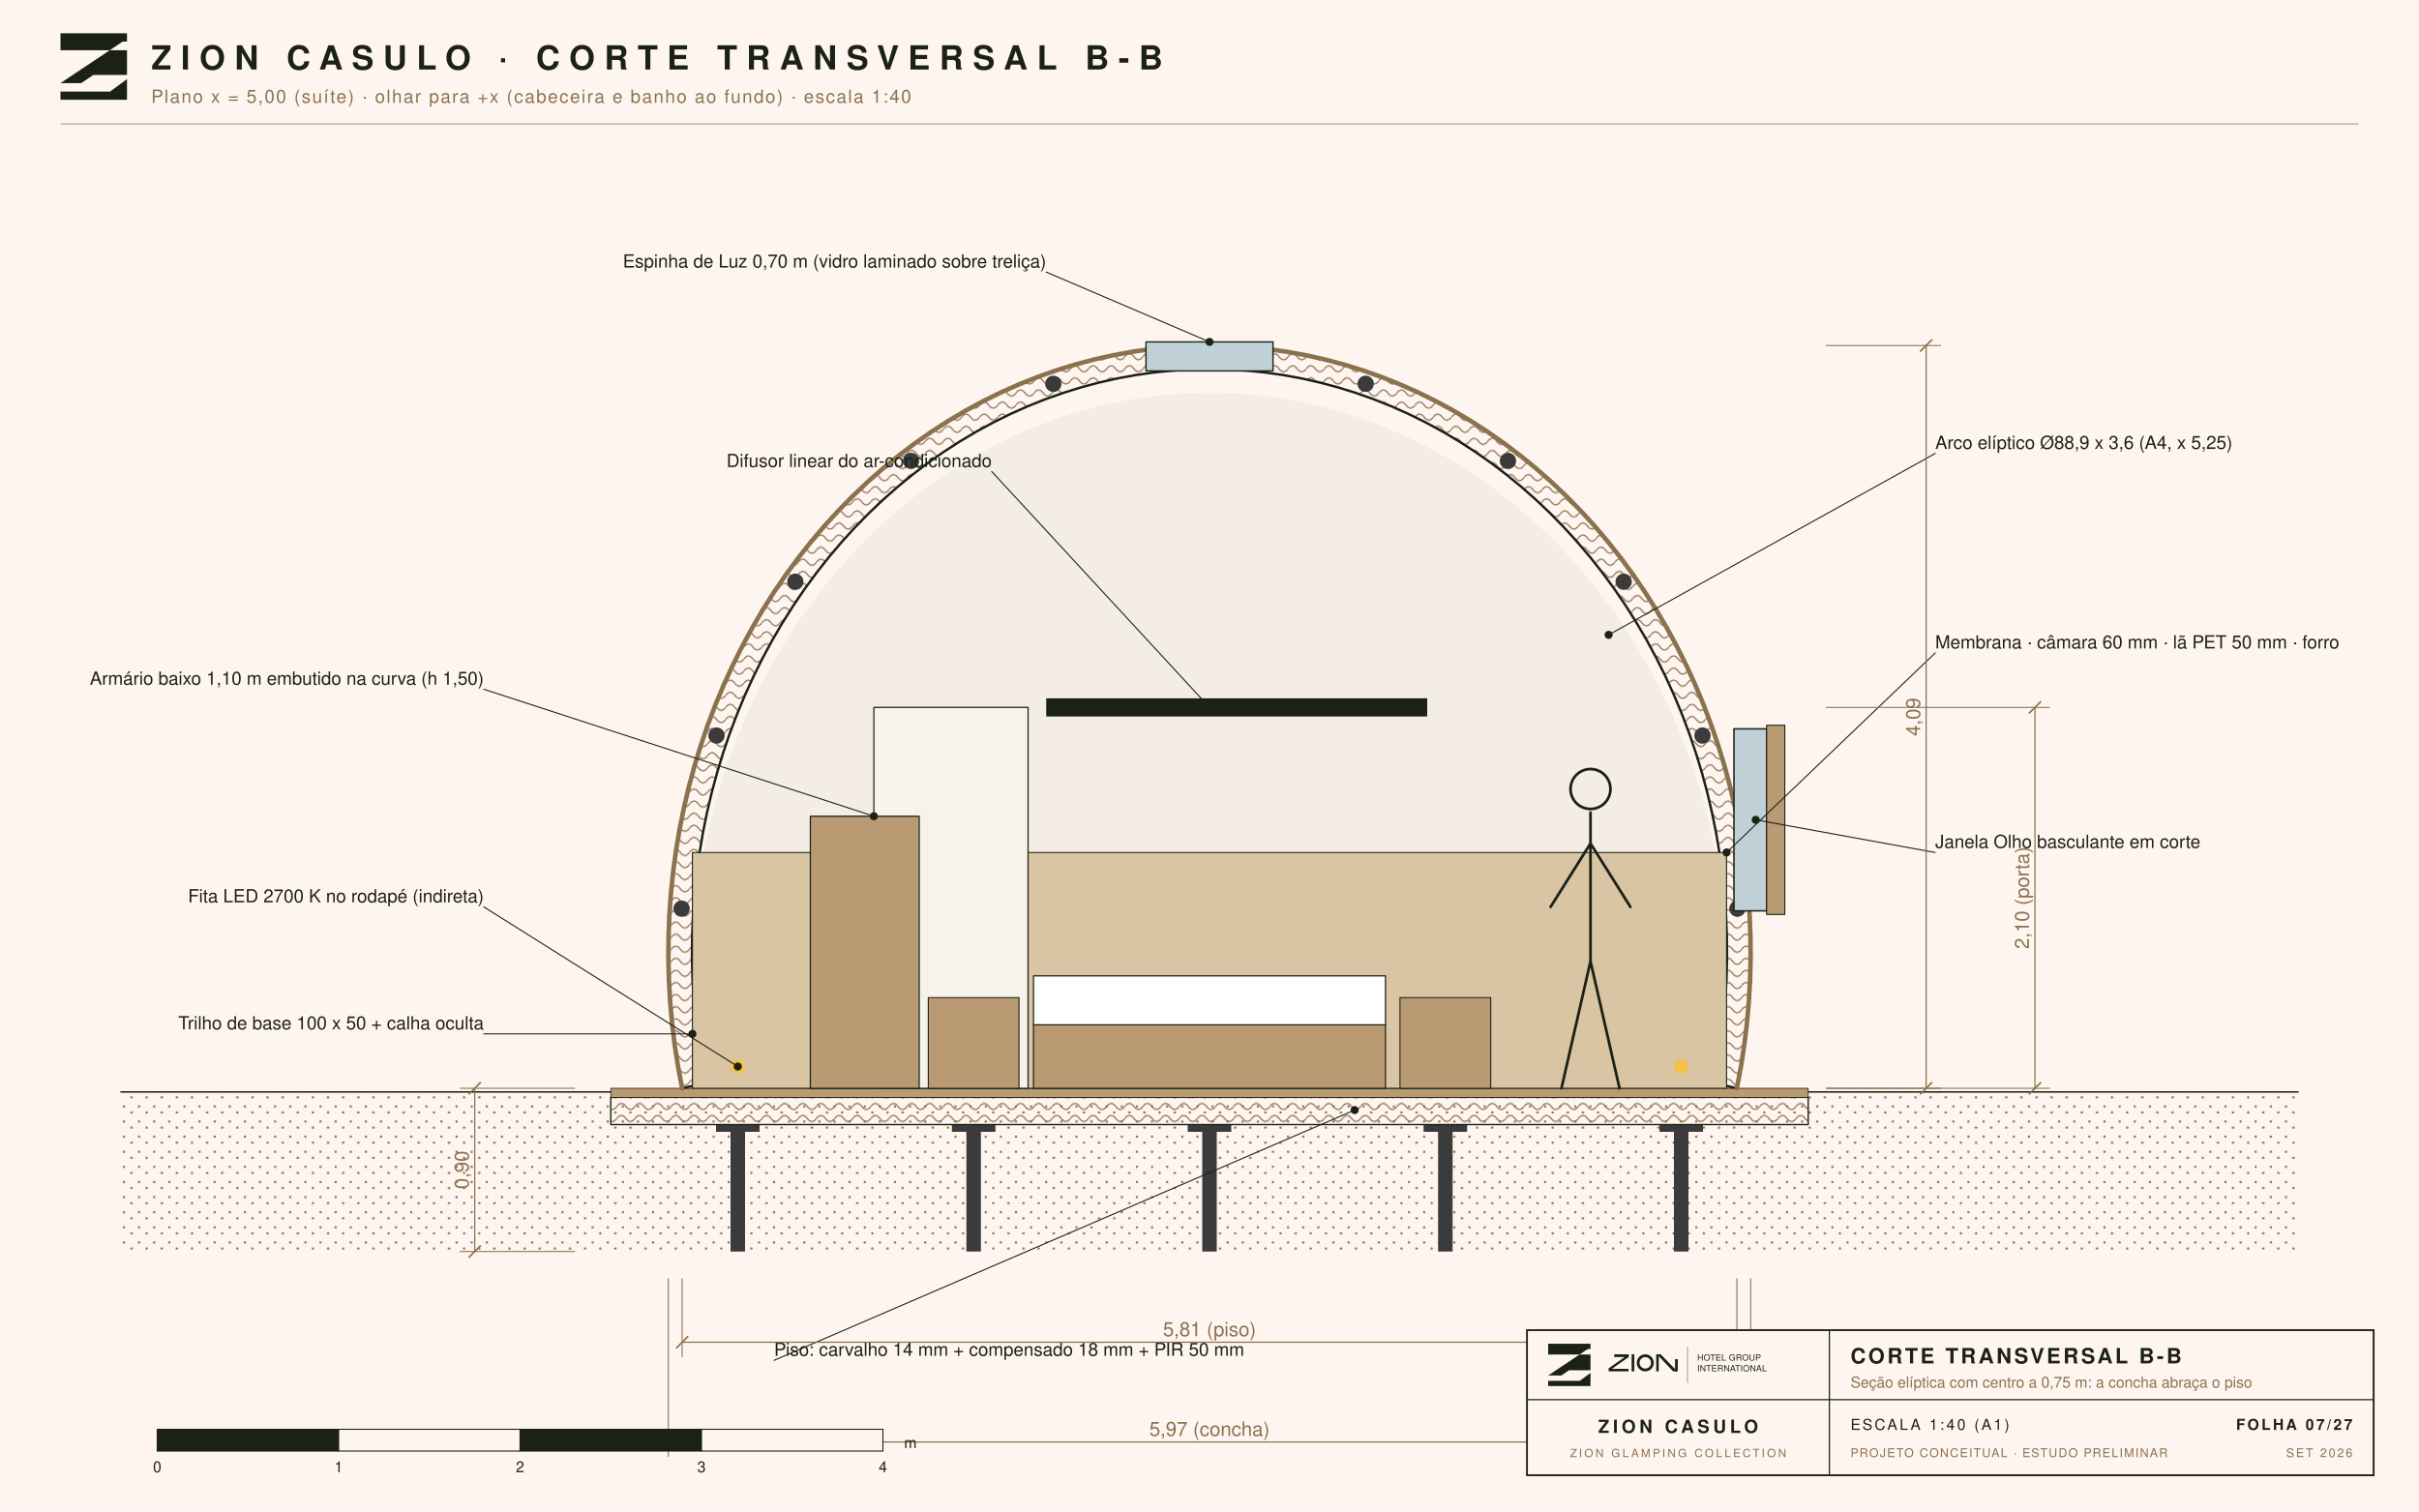
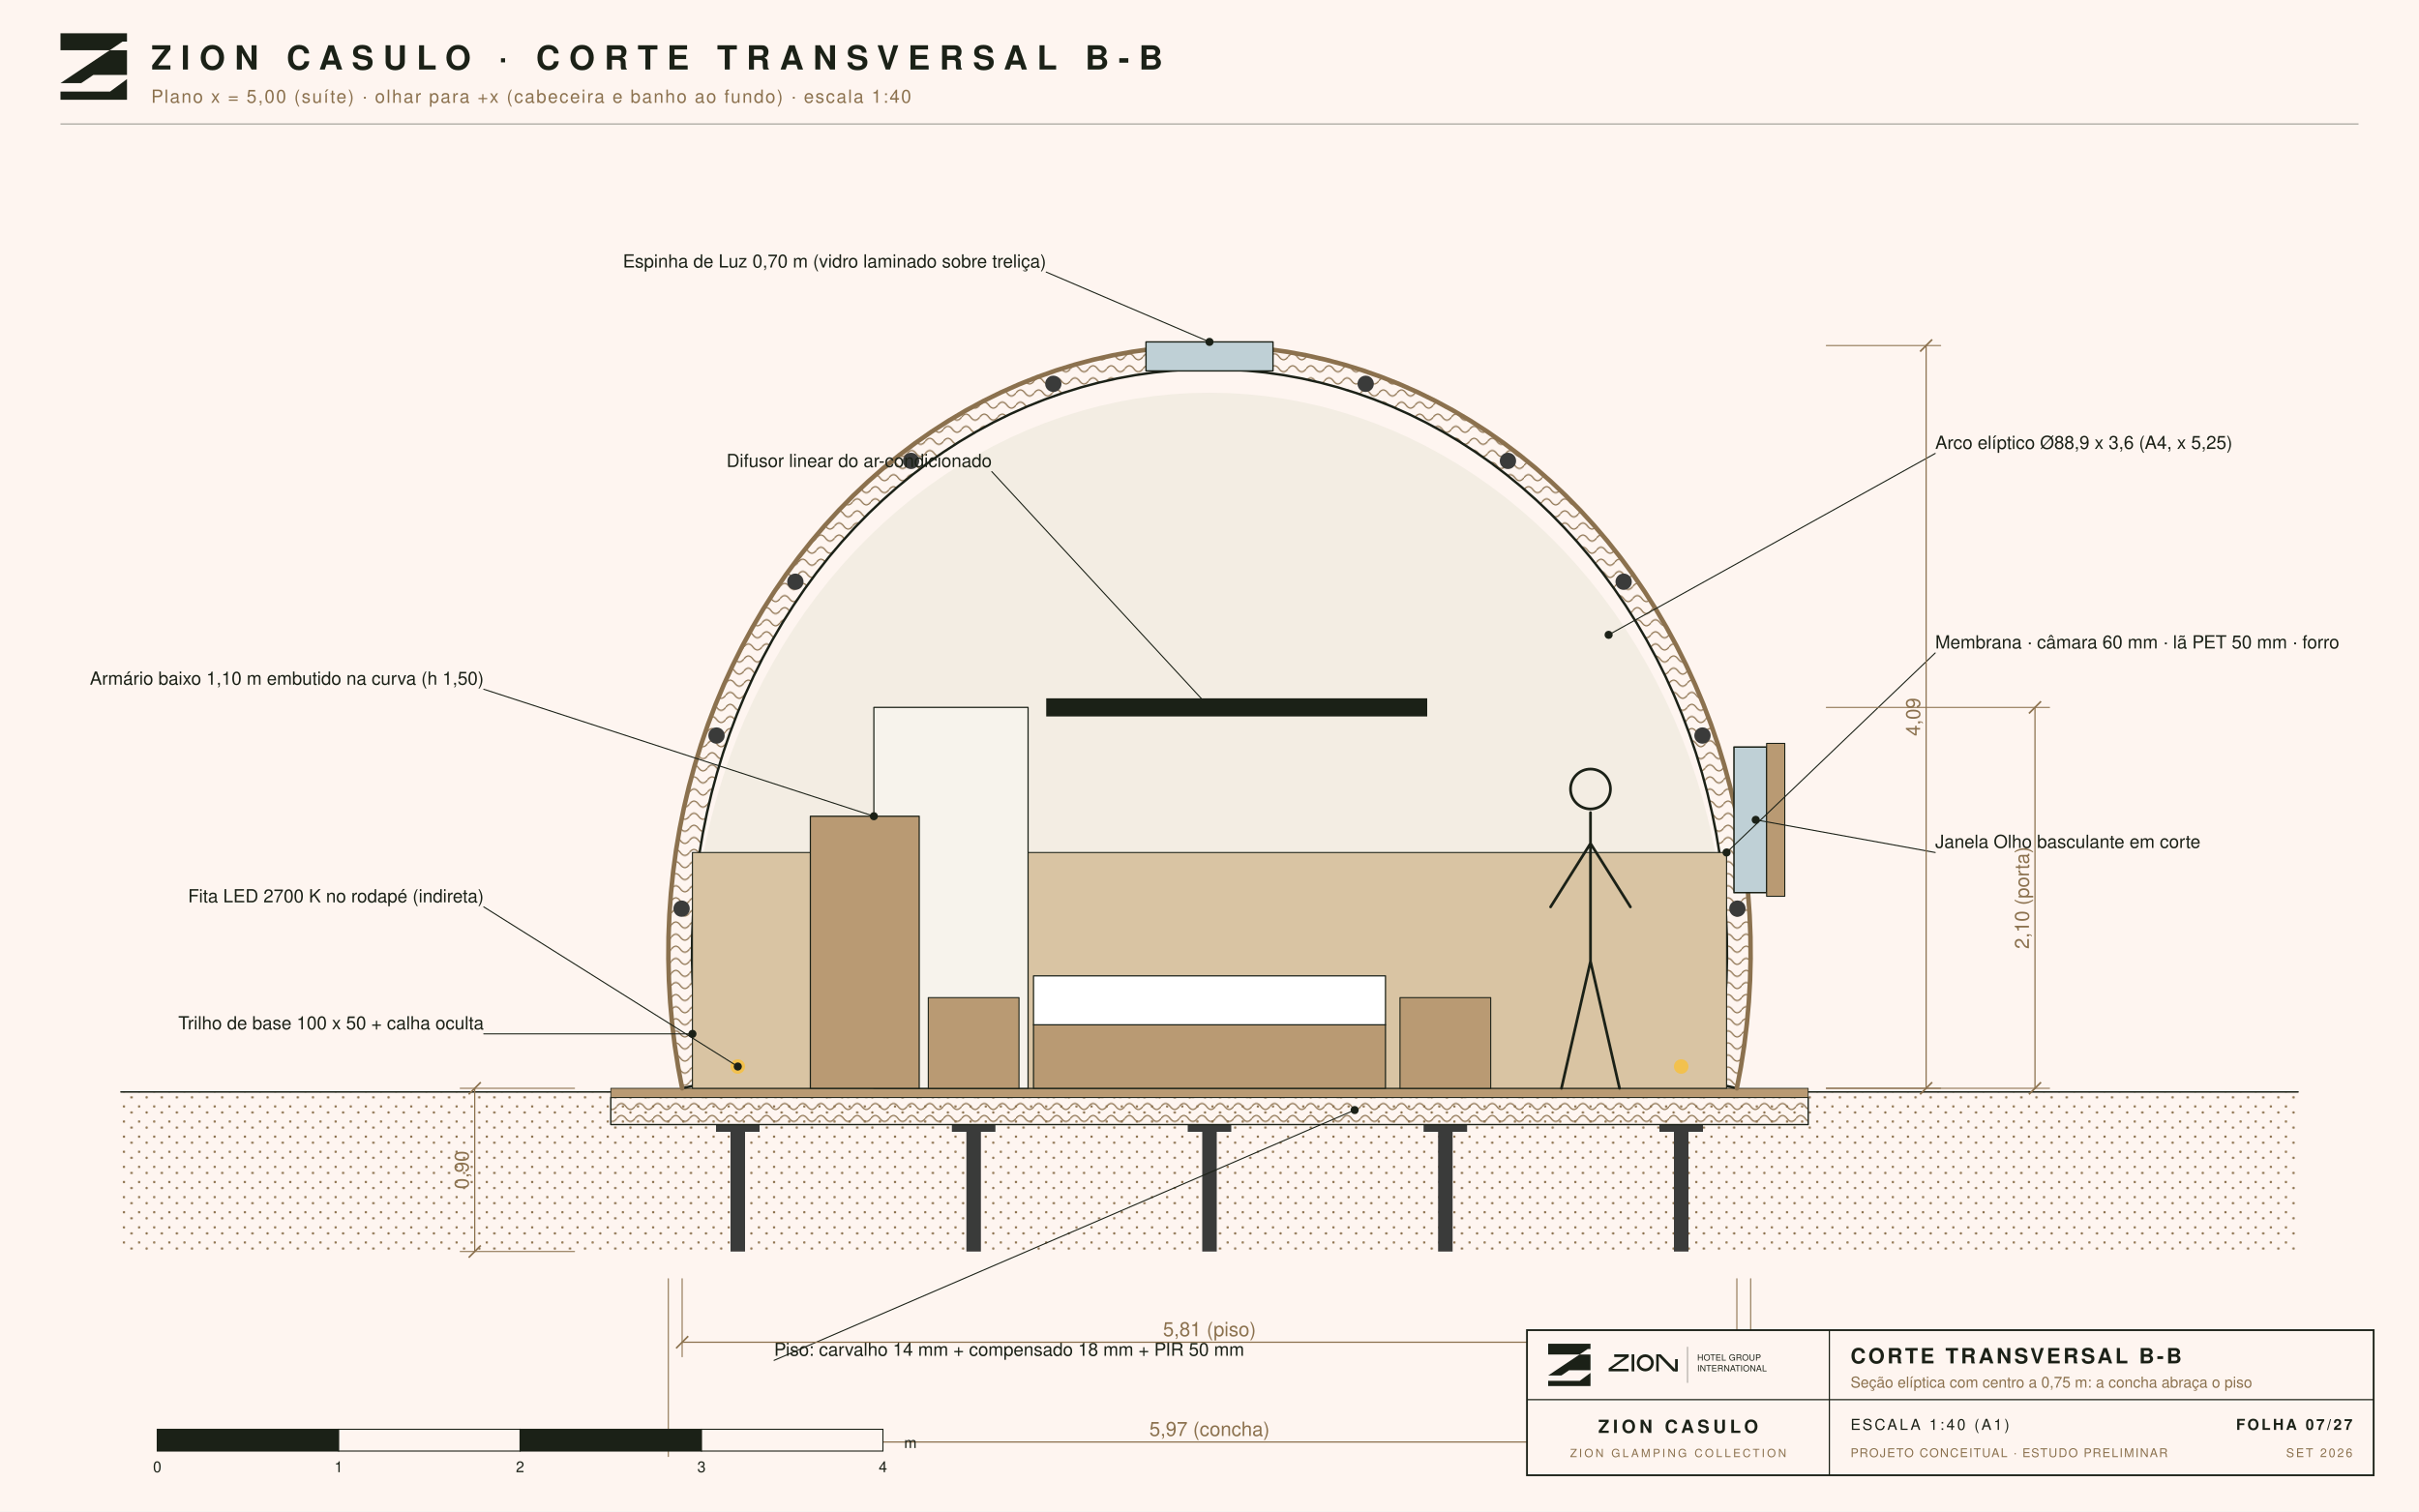
<svg xmlns="http://www.w3.org/2000/svg" viewBox="0 0 1600 1000" width="1600" height="1000" font-family="'DM Sans','Aventa',Helvetica,Arial,sans-serif">
  <defs>
    <pattern id="soil" width="10" height="10" patternUnits="userSpaceOnUse">
      <circle cx="2" cy="2" r="0.8" fill="#8B714E" />
      <circle cx="7" cy="6" r="0.8" fill="#8B714E" />
    </pattern>
    <pattern id="insul" width="12" height="8" patternUnits="userSpaceOnUse">
      <path d="M0 4 Q3 0 6 4 T12 4" fill="none" stroke="#8B714E" stroke-width="0.8" />
    </pattern>
  </defs>
  <rect width="1600" height="1000" fill="#FEF5F0" />
  <g transform="translate(40.00,22.00) scale(0.44)">
    <polygon points="0,0 100,0 100,12.5 93.4,12.5 74.1,25.5 0,25.5" fill="#1B2117" />
    <polygon points="74.1,25.5 100,25.5 100,62.7 49.4,62.7 31.2,75 0,75" fill="#1B2117" />
    <polygon points="0,87.7 74.5,87.7 100,68.9 100,100 0,100" fill="#1B2117" />
  </g>
  <text x="100.00" y="46.00" fill="#1B2117" text-anchor="start" style="font-family:'DM Sans','Aventa',Helvetica,Arial,sans-serif;font-size:22px;font-weight:700;letter-spacing:0.28em;">ZION CASULO · CORTE TRANSVERSAL B-B</text>
  <text x="100.00" y="68.00" fill="#8B714E" text-anchor="start" style="font-family:'DM Sans','Aventa',Helvetica,Arial,sans-serif;font-size:12px;font-weight:400;letter-spacing:0.08em;">Plano x = 5,00 (suíte) · olhar para +x (cabeceira e banho ao fundo) · escala 1:40</text>
  <line x1="40" y1="82" x2="1560" y2="82" stroke="#1B2117" stroke-width="0.6" opacity="0.5" />
  <polygon points="1520.00,828.00 80.00,828.00 80.00,722.40 1520.00,722.40" fill="url(#soil)" stroke="none" stroke-width="1.0" opacity="1.0" stroke-linejoin="round" stroke-linecap="round" />
  <line x1="1520.00" y1="722.40" x2="80.00" y2="722.40" stroke="#1B2117" stroke-width="1.0" opacity="1.0" stroke-linecap="round" />
  <polygon points="1116.80,828.00 1107.20,828.00 1107.20,746.40 1116.80,746.40" fill="#3A3B3A" stroke="none" stroke-width="1.0" opacity="1.0" stroke-linejoin="round" stroke-linecap="round" />
  <polygon points="1126.40,748.80 1097.60,748.80 1097.60,744.00 1126.40,744.00" fill="#3A3B3A" stroke="none" stroke-width="1.0" opacity="1.0" stroke-linejoin="round" stroke-linecap="round" />
  <polygon points="960.80,828.00 951.20,828.00 951.20,746.40 960.80,746.40" fill="#3A3B3A" stroke="none" stroke-width="1.0" opacity="1.0" stroke-linejoin="round" stroke-linecap="round" />
  <polygon points="970.40,748.80 941.60,748.80 941.60,744.00 970.40,744.00" fill="#3A3B3A" stroke="none" stroke-width="1.0" opacity="1.0" stroke-linejoin="round" stroke-linecap="round" />
  <polygon points="804.80,828.00 795.20,828.00 795.20,746.40 804.80,746.40" fill="#3A3B3A" stroke="none" stroke-width="1.0" opacity="1.0" stroke-linejoin="round" stroke-linecap="round" />
  <polygon points="814.40,748.80 785.60,748.80 785.60,744.00 814.40,744.00" fill="#3A3B3A" stroke="none" stroke-width="1.0" opacity="1.0" stroke-linejoin="round" stroke-linecap="round" />
  <polygon points="648.80,828.00 639.20,828.00 639.20,746.40 648.80,746.40" fill="#3A3B3A" stroke="none" stroke-width="1.0" opacity="1.0" stroke-linejoin="round" stroke-linecap="round" />
  <polygon points="658.40,748.80 629.60,748.80 629.60,744.00 658.40,744.00" fill="#3A3B3A" stroke="none" stroke-width="1.0" opacity="1.0" stroke-linejoin="round" stroke-linecap="round" />
  <polygon points="492.80,828.00 483.20,828.00 483.20,746.40 492.80,746.40" fill="#3A3B3A" stroke="none" stroke-width="1.0" opacity="1.0" stroke-linejoin="round" stroke-linecap="round" />
  <polygon points="502.40,748.80 473.60,748.80 473.60,744.00 502.40,744.00" fill="#3A3B3A" stroke="none" stroke-width="1.0" opacity="1.0" stroke-linejoin="round" stroke-linecap="round" />
  <polygon points="1196.00,744.00 404.00,744.00 404.00,726.00 1196.00,726.00" fill="url(#insul)" stroke="#1B2117" stroke-width="0.9" opacity="1.0" stroke-linejoin="round" stroke-linecap="round" />
  <polygon points="1196.00,726.00 404.00,726.00 404.00,720.00 1196.00,720.00" fill="#B99A73" stroke="#1B2117" stroke-width="0.5" opacity="1.0" stroke-linejoin="round" stroke-linecap="round" />
  <polygon points="451.19,720.00 448.53,705.89 446.32,691.67 444.58,677.38 443.29,663.03 442.46,648.64 442.09,634.22 442.19,619.79 442.75,605.38 443.77,591.00 445.25,576.67 447.18,562.41 449.58,548.24 452.42,534.17 455.72,520.23 459.46,506.43 463.64,492.78 468.25,479.32 473.29,466.05 478.76,452.99 484.64,440.16 490.92,427.57 497.61,415.25 504.68,403.20 512.14,391.45 519.97,380.00 528.16,368.88 536.70,358.10 545.58,347.66 554.79,337.59 564.32,327.90 574.15,318.60 584.27,309.70 594.68,301.21 605.34,293.15 616.26,285.53 627.42,278.35 638.79,271.62 650.38,265.35 662.16,259.56 674.12,254.24 686.24,249.42 698.50,245.08 710.90,241.24 723.42,237.90 736.03,235.06 748.72,232.74 761.48,230.93 774.30,229.64 787.14,228.86 800.00,228.60 812.86,228.86 825.70,229.64 838.52,230.93 851.28,232.74 863.97,235.06 876.58,237.90 889.10,241.24 901.50,245.08 913.76,249.42 925.88,254.24 937.84,259.56 949.62,265.35 961.21,271.62 972.58,278.35 983.74,285.53 994.66,293.15 1005.32,301.21 1015.73,309.70 1025.85,318.60 1035.68,327.90 1045.21,337.59 1054.42,347.66 1063.30,358.10 1071.84,368.88 1080.03,380.00 1087.86,391.45 1095.32,403.20 1102.39,415.25 1109.08,427.57 1115.36,440.16 1121.24,452.99 1126.71,466.05 1131.75,479.32 1136.36,492.78 1140.54,506.43 1144.28,520.23 1147.58,534.17 1150.42,548.24 1152.82,562.41 1154.75,576.67 1156.23,591.00 1157.25,605.38 1157.81,619.79 1157.91,634.22 1157.54,648.64 1156.71,663.03 1155.42,677.38 1153.68,691.67 1151.47,705.89 1148.81,720.00 1133.61,716.50 1136.15,702.94 1138.26,689.28 1139.93,675.54 1141.16,661.75 1141.96,647.91 1142.31,634.05 1142.21,620.19 1141.68,606.34 1140.71,592.52 1139.29,578.74 1137.44,565.04 1135.15,551.42 1132.43,537.90 1129.28,524.49 1125.70,511.23 1121.70,498.12 1117.29,485.17 1112.47,472.42 1107.24,459.87 1101.62,447.54 1095.61,435.44 1089.21,423.60 1082.45,412.02 1075.31,400.72 1067.83,389.72 1059.99,379.03 1051.82,368.66 1043.33,358.64 1034.52,348.96 1025.41,339.64 1016.01,330.70 1006.32,322.15 996.38,313.99 986.17,306.24 975.73,298.91 965.06,292.01 954.18,285.55 943.10,279.53 931.83,273.96 920.40,268.85 908.80,264.21 897.07,260.04 885.21,256.34 873.25,253.14 861.18,250.41 849.04,248.18 836.84,246.44 824.58,245.20 812.30,244.45 800.00,244.20 787.70,244.45 775.42,245.20 763.16,246.44 750.96,248.18 738.82,250.41 726.75,253.14 714.79,256.34 702.93,260.04 691.20,264.21 679.60,268.85 668.17,273.96 656.90,279.53 645.82,285.55 634.94,292.01 624.27,298.91 613.83,306.24 603.62,313.99 593.68,322.15 583.99,330.70 574.59,339.64 565.48,348.96 556.67,358.64 548.18,368.66 540.01,379.03 532.17,389.72 524.69,400.72 517.55,412.02 510.79,423.60 504.39,435.44 498.38,447.54 492.76,459.87 487.53,472.42 482.71,485.17 478.30,498.12 474.30,511.23 470.72,524.49 467.57,537.90 464.85,551.42 462.56,565.04 460.71,578.74 459.29,592.52 458.32,606.34 457.79,620.19 457.69,634.05 458.04,647.91 458.84,661.75 460.07,675.54 461.74,689.28 463.85,702.94 466.39,716.50" fill="url(#insul)" stroke="#1B2117" stroke-width="1.6" opacity="1.0" stroke-linejoin="round" stroke-linecap="round" />
  <polyline points="451.19,720.00 448.53,705.89 446.32,691.67 444.58,677.38 443.29,663.03 442.46,648.64 442.09,634.22 442.19,619.79 442.75,605.38 443.77,591.00 445.25,576.67 447.18,562.41 449.58,548.24 452.42,534.17 455.72,520.23 459.46,506.43 463.64,492.78 468.25,479.32 473.29,466.05 478.76,452.99 484.64,440.16 490.92,427.57 497.61,415.25 504.68,403.20 512.14,391.45 519.97,380.00 528.16,368.88 536.70,358.10 545.58,347.66 554.79,337.59 564.32,327.90 574.15,318.60 584.27,309.70 594.68,301.21 605.34,293.15 616.26,285.53 627.42,278.35 638.79,271.62 650.38,265.35 662.16,259.56 674.12,254.24 686.24,249.42 698.50,245.08 710.90,241.24 723.42,237.90 736.03,235.06 748.72,232.74 761.48,230.93 774.30,229.64 787.14,228.86 800.00,228.60 812.86,228.86 825.70,229.64 838.52,230.93 851.28,232.74 863.97,235.06 876.58,237.90 889.10,241.24 901.50,245.08 913.76,249.42 925.88,254.24 937.84,259.56 949.62,265.35 961.21,271.62 972.58,278.35 983.74,285.53 994.66,293.15 1005.32,301.21 1015.73,309.70 1025.85,318.60 1035.68,327.90 1045.21,337.59 1054.42,347.66 1063.30,358.10 1071.84,368.88 1080.03,380.00 1087.86,391.45 1095.32,403.20 1102.39,415.25 1109.08,427.57 1115.36,440.16 1121.24,452.99 1126.71,466.05 1131.75,479.32 1136.36,492.78 1140.54,506.43 1144.28,520.23 1147.58,534.17 1150.42,548.24 1152.82,562.41 1154.75,576.67 1156.23,591.00 1157.25,605.38 1157.81,619.79 1157.91,634.22 1157.54,648.64 1156.71,663.03 1155.42,677.38 1153.68,691.67 1151.47,705.89 1148.81,720.00" fill="none" stroke="#8B714E" stroke-width="3" opacity="1.0" stroke-linejoin="round" stroke-linecap="round" />
  <circle cx="450.82" cy="601.15" r="5.40" fill="#3A3B3A" stroke="none" stroke-width="1.0" opacity="1.0" />
  <circle cx="473.93" cy="486.63" r="5.40" fill="#3A3B3A" stroke="none" stroke-width="1.0" opacity="1.0" />
  <circle cx="526.07" cy="384.86" r="5.40" fill="#3A3B3A" stroke="none" stroke-width="1.0" opacity="1.0" />
  <circle cx="602.60" cy="304.92" r="5.40" fill="#3A3B3A" stroke="none" stroke-width="1.0" opacity="1.0" />
  <circle cx="696.70" cy="253.92" r="5.40" fill="#3A3B3A" stroke="none" stroke-width="1.0" opacity="1.0" />
  <circle cx="800.00" cy="236.40" r="5.40" fill="#3A3B3A" stroke="none" stroke-width="1.0" opacity="1.0" />
  <circle cx="903.30" cy="253.92" r="5.40" fill="#3A3B3A" stroke="none" stroke-width="1.0" opacity="1.0" />
  <circle cx="997.40" cy="304.92" r="5.40" fill="#3A3B3A" stroke="none" stroke-width="1.0" opacity="1.0" />
  <circle cx="1073.93" cy="384.86" r="5.40" fill="#3A3B3A" stroke="none" stroke-width="1.0" opacity="1.0" />
  <circle cx="1126.07" cy="486.63" r="5.40" fill="#3A3B3A" stroke="none" stroke-width="1.0" opacity="1.0" />
  <circle cx="1149.18" cy="601.15" r="5.40" fill="#3A3B3A" stroke="none" stroke-width="1.0" opacity="1.0" />
  <polygon points="842.00,245.40 758.00,245.40 758.00,226.20 842.00,226.20" fill="#BFD0D6" stroke="#1B2117" stroke-width="0.9" opacity="1.0" stroke-linejoin="round" stroke-linecap="round" />
  <polygon points="466.39,720.00 463.85,718.54 461.74,704.88 460.07,691.14 458.84,677.35 458.04,663.51 457.69,649.65 457.79,635.79 458.32,621.94 459.29,608.12 460.71,594.34 462.56,580.64 464.85,567.02 467.57,553.50 470.72,540.09 474.30,526.83 478.30,513.72 482.71,500.77 487.53,488.02 492.76,475.47 498.38,463.14 504.39,451.04 510.79,439.20 517.55,427.62 524.69,416.32 532.17,405.32 540.01,394.63 548.18,384.26 556.67,374.24 565.48,364.56 574.59,355.24 583.99,346.30 593.68,337.75 603.62,329.59 613.83,321.84 624.27,314.51 634.94,307.61 645.82,301.15 656.90,295.13 668.17,289.56 679.60,284.45 691.20,279.81 702.93,275.64 714.79,271.94 726.75,268.74 738.82,266.01 750.96,263.78 763.16,262.04 775.42,260.80 787.70,260.05 800.00,259.80 812.30,260.05 824.58,260.80 836.84,262.04 849.04,263.78 861.18,266.01 873.25,268.74 885.21,271.94 897.07,275.64 908.80,279.81 920.40,284.45 931.83,289.56 943.10,295.13 954.18,301.15 965.06,307.61 975.73,314.51 986.17,321.84 996.38,329.59 1006.32,337.75 1016.01,346.30 1025.41,355.24 1034.52,364.56 1043.33,374.24 1051.82,384.26 1059.99,394.63 1067.83,405.32 1075.31,416.32 1082.45,427.62 1089.21,439.20 1095.61,451.04 1101.62,463.14 1107.24,475.47 1112.47,488.02 1117.29,500.77 1121.70,513.72 1125.70,526.83 1129.28,540.09 1132.43,553.50 1135.15,567.02 1137.44,580.64 1139.29,594.34 1140.71,608.12 1141.68,621.94 1142.21,635.79 1142.31,649.65 1141.96,663.51 1141.16,677.35 1139.93,691.14 1138.26,704.88 1136.15,718.54 1133.61,720.00" fill="#F3EDE3" stroke="none" stroke-width="1.0" opacity="1.0" stroke-linejoin="round" stroke-linecap="round" />
  <polygon points="1142.00,720.00 458.00,720.00 458.00,564.00 1142.00,564.00" fill="#D9C4A3" stroke="#1B2117" stroke-width="0.7" opacity="1.0" stroke-linejoin="round" stroke-linecap="round" />
  <polygon points="680.00,720.00 578.00,720.00 578.00,468.00 680.00,468.00" fill="#F7F3EC" stroke="#1B2117" stroke-width="0.8" opacity="1.0" stroke-linejoin="round" stroke-linecap="round" />
  <polygon points="944.00,474.00 692.00,474.00 692.00,462.00 944.00,462.00" fill="#1B2117" stroke="none" stroke-width="1.0" opacity="1.0" stroke-linejoin="round" stroke-linecap="round" />
  <polygon points="916.40,720.00 683.60,720.00 683.60,678.00 916.40,678.00" fill="#B99A73" stroke="#1B2117" stroke-width="0.8" opacity="1.0" stroke-linejoin="round" stroke-linecap="round" />
  <polygon points="916.40,678.00 683.60,678.00 683.60,645.60 916.40,645.60" fill="#FFFFFF" stroke="#1B2117" stroke-width="0.8" opacity="1.0" stroke-linejoin="round" stroke-linecap="round" />
  <polygon points="986.00,720.00 926.00,720.00 926.00,660.00 986.00,660.00" fill="#B99A73" stroke="#1B2117" stroke-width="0.7" opacity="1.0" stroke-linejoin="round" stroke-linecap="round" />
  <polygon points="674.00,720.00 614.00,720.00 614.00,660.00 674.00,660.00" fill="#B99A73" stroke="#1B2117" stroke-width="0.7" opacity="1.0" stroke-linejoin="round" stroke-linecap="round" />
  <polygon points="608.00,720.00 536.00,720.00 536.00,540.00 608.00,540.00" fill="#B99A73" stroke="#1B2117" stroke-width="0.8" opacity="1.0" stroke-linejoin="round" stroke-linecap="round" />
-   <polygon points="1168.50,602.61 1146.90,602.61 1146.90,482.19 1168.50,482.19" fill="#BFD0D6" stroke="#1B2117" stroke-width="1.0" opacity="1.0" stroke-linejoin="round" stroke-linecap="round" />
-   <polygon points="1180.50,605.01 1168.50,605.01 1168.50,479.79 1180.50,479.79" fill="#B99A73" stroke="#1B2117" stroke-width="0.7" opacity="1.0" stroke-linejoin="round" stroke-linecap="round" />
+   <polygon points="1168.50,590.57 1146.90,590.57 1146.90,494.23 1168.50,494.23" fill="#BFD0D6" stroke="#1B2117" stroke-width="1.0" opacity="1.0" stroke-linejoin="round" stroke-linecap="round" />
+   <polygon points="1180.50,592.97 1168.50,592.97 1168.50,491.83 1180.50,491.83" fill="#B99A73" stroke="#1B2117" stroke-width="0.7" opacity="1.0" stroke-linejoin="round" stroke-linecap="round" />
  <circle cx="1112.00" cy="705.60" r="4.80" fill="#F2C14E" stroke="none" stroke-width="1.0" opacity="1.0" />
  <circle cx="488.00" cy="705.60" r="4.80" fill="#F2C14E" stroke="none" stroke-width="1.0" opacity="1.0" />
  <g transform="translate(1052.0,720.0) scale(1.200)">
    <circle cx="0" cy="-165" r="11" fill="none" stroke="#1B2117" stroke-width="1.5" />
    <path d="M0 -152 V-70 M0 -70 L-16 0 M0 -70 L16 0 M-22 -100 L0 -135 L22 -100" fill="none" stroke="#1B2117" stroke-width="1.5" stroke-linecap="round" />
  </g>
  <line x1="800.00" y1="226.20" x2="692.00" y2="180.00" stroke="#1B2117" stroke-width="0.7" opacity="1.0" stroke-linecap="round" />
  <circle cx="800.00" cy="226.20" r="2.2" fill="#1B2117" stroke="#1B2117" stroke-width="1.0" />
  <text x="692.00" y="177.00" fill="#1B2117" text-anchor="end" style="font-family:'DM Sans','Aventa',Helvetica,Arial,sans-serif;font-size:12px;font-weight:400;letter-spacing:0em;">Espinha de Luz 0,70 m (vidro laminado sobre treliça)</text>
  <line x1="1064.00" y1="420.00" x2="1280.00" y2="300.00" stroke="#1B2117" stroke-width="0.7" opacity="1.0" stroke-linecap="round" />
  <circle cx="1064.00" cy="420.00" r="2.2" fill="#1B2117" stroke="#1B2117" stroke-width="1.0" />
  <text x="1280.00" y="297.00" fill="#1B2117" text-anchor="start" style="font-family:'DM Sans','Aventa',Helvetica,Arial,sans-serif;font-size:12px;font-weight:400;letter-spacing:0em;">Arco elíptico Ø88,9 x 3,6 (A4, x 5,25)</text>
  <line x1="1142.00" y1="564.00" x2="1280.00" y2="432.00" stroke="#1B2117" stroke-width="0.7" opacity="1.0" stroke-linecap="round" />
  <circle cx="1142.00" cy="564.00" r="2.2" fill="#1B2117" stroke="#1B2117" stroke-width="1.0" />
  <text x="1280.00" y="429.00" fill="#1B2117" text-anchor="start" style="font-family:'DM Sans','Aventa',Helvetica,Arial,sans-serif;font-size:12px;font-weight:400;letter-spacing:0em;">Membrana · câmara 60 mm · lã PET 50 mm · forro</text>
  <line x1="1161.30" y1="542.40" x2="1280.00" y2="564.00" stroke="#1B2117" stroke-width="0.7" opacity="1.0" stroke-linecap="round" />
  <circle cx="1161.30" cy="542.40" r="2.2" fill="#1B2117" stroke="#1B2117" stroke-width="1.0" />
  <text x="1280.00" y="561.00" fill="#1B2117" text-anchor="start" style="font-family:'DM Sans','Aventa',Helvetica,Arial,sans-serif;font-size:12px;font-weight:400;letter-spacing:0em;">Janela Olho basculante em corte</text>
  <line x1="488.00" y1="705.60" x2="320.00" y2="600.00" stroke="#1B2117" stroke-width="0.7" opacity="1.0" stroke-linecap="round" />
  <circle cx="488.00" cy="705.60" r="2.2" fill="#1B2117" stroke="#1B2117" stroke-width="1.0" />
  <text x="320.00" y="597.00" fill="#1B2117" text-anchor="end" style="font-family:'DM Sans','Aventa',Helvetica,Arial,sans-serif;font-size:12px;font-weight:400;letter-spacing:0em;">Fita LED 2700 K no rodapé (indireta)</text>
  <line x1="578.00" y1="540.00" x2="320.00" y2="456.00" stroke="#1B2117" stroke-width="0.7" opacity="1.0" stroke-linecap="round" />
  <circle cx="578.00" cy="540.00" r="2.2" fill="#1B2117" stroke="#1B2117" stroke-width="1.0" />
  <text x="320.00" y="453.00" fill="#1B2117" text-anchor="end" style="font-family:'DM Sans','Aventa',Helvetica,Arial,sans-serif;font-size:12px;font-weight:400;letter-spacing:0em;">Armário baixo 1,10 m embutido na curva (h 1,50)</text>
  <line x1="800.00" y1="468.00" x2="656.00" y2="312.00" stroke="#1B2117" stroke-width="0.7" opacity="1.0" stroke-linecap="round" />
  <circle cx="800.00" cy="468.00" r="2.2" fill="#1B2117" stroke="#1B2117" stroke-width="1.0" />
  <text x="656.00" y="309.00" fill="#1B2117" text-anchor="end" style="font-family:'DM Sans','Aventa',Helvetica,Arial,sans-serif;font-size:12px;font-weight:400;letter-spacing:0em;">Difusor linear do ar-condicionado</text>
  <line x1="458.00" y1="684.00" x2="320.00" y2="684.00" stroke="#1B2117" stroke-width="0.7" opacity="1.0" stroke-linecap="round" />
  <circle cx="458.00" cy="684.00" r="2.2" fill="#1B2117" stroke="#1B2117" stroke-width="1.0" />
  <text x="320.00" y="681.00" fill="#1B2117" text-anchor="end" style="font-family:'DM Sans','Aventa',Helvetica,Arial,sans-serif;font-size:12px;font-weight:400;letter-spacing:0em;">Trilho de base 100 x 50 + calha oculta</text>
  <line x1="896.00" y1="734.40" x2="512.00" y2="900.00" stroke="#1B2117" stroke-width="0.7" opacity="1.0" stroke-linecap="round" />
  <circle cx="896.00" cy="734.40" r="2.2" fill="#1B2117" stroke="#1B2117" stroke-width="1.0" />
  <text x="512.00" y="897.00" fill="#1B2117" text-anchor="start" style="font-family:'DM Sans','Aventa',Helvetica,Arial,sans-serif;font-size:12px;font-weight:400;letter-spacing:0em;">Piso: carvalho 14 mm + compensado 18 mm + PIR 50 mm</text>
  <line x1="1148.81" y1="846.00" x2="1148.81" y2="897.60" stroke="#8B714E" stroke-width="0.7" opacity="1.0" stroke-linecap="round" />
  <line x1="451.19" y1="846.00" x2="451.19" y2="897.60" stroke="#8B714E" stroke-width="0.7" opacity="1.0" stroke-linecap="round" />
  <line x1="1148.81" y1="888.00" x2="451.19" y2="888.00" stroke="#8B714E" stroke-width="0.8" opacity="1.0" stroke-linecap="round" />
  <line x1="1144.8" y1="892.0" x2="1152.8" y2="884.0" stroke="#8B714E" stroke-width="1.1" />
  <line x1="447.2" y1="892.0" x2="455.2" y2="884.0" stroke="#8B714E" stroke-width="1.1" />
  <text x="800.00" y="884.00" fill="#8B714E" text-anchor="middle" style="font-family:'DM Sans','Aventa',Helvetica,Arial,sans-serif;font-size:13px;font-weight:400;letter-spacing:0em;">5,81 (piso)</text>
  <line x1="1157.93" y1="846.00" x2="1157.93" y2="963.60" stroke="#8B714E" stroke-width="0.7" opacity="1.0" stroke-linecap="round" />
  <line x1="442.07" y1="846.00" x2="442.07" y2="963.60" stroke="#8B714E" stroke-width="0.7" opacity="1.0" stroke-linecap="round" />
  <line x1="1157.93" y1="954.00" x2="442.07" y2="954.00" stroke="#8B714E" stroke-width="0.8" opacity="1.0" stroke-linecap="round" />
  <line x1="1153.9" y1="958.0" x2="1161.9" y2="950.0" stroke="#8B714E" stroke-width="1.1" />
  <line x1="438.1" y1="958.0" x2="446.1" y2="950.0" stroke="#8B714E" stroke-width="1.1" />
  <text x="800.00" y="950.00" fill="#8B714E" text-anchor="middle" style="font-family:'DM Sans','Aventa',Helvetica,Arial,sans-serif;font-size:13px;font-weight:400;letter-spacing:0em;">5,97 (concha)</text>
  <line x1="1208.00" y1="720.00" x2="1283.60" y2="720.00" stroke="#8B714E" stroke-width="0.7" opacity="1.0" stroke-linecap="round" />
  <line x1="1208.00" y1="228.60" x2="1283.60" y2="228.60" stroke="#8B714E" stroke-width="0.7" opacity="1.0" stroke-linecap="round" />
  <line x1="1274.00" y1="720.00" x2="1274.00" y2="228.60" stroke="#8B714E" stroke-width="0.8" opacity="1.0" stroke-linecap="round" />
  <line x1="1270.0" y1="724.0" x2="1278.0" y2="716.0" stroke="#8B714E" stroke-width="1.1" />
  <line x1="1270.0" y1="232.6" x2="1278.0" y2="224.6" stroke="#8B714E" stroke-width="1.1" />
  <text x="1274.00" y="470.30" fill="#8B714E" text-anchor="middle" style="font-family:'DM Sans','Aventa',Helvetica,Arial,sans-serif;font-size:13px;font-weight:400;letter-spacing:0em;" transform="rotate(-90 1274.00 474.30)">4,09</text>
  <line x1="1208.00" y1="720.00" x2="1355.60" y2="720.00" stroke="#8B714E" stroke-width="0.7" opacity="1.0" stroke-linecap="round" />
  <line x1="1208.00" y1="468.00" x2="1355.60" y2="468.00" stroke="#8B714E" stroke-width="0.7" opacity="1.0" stroke-linecap="round" />
  <line x1="1346.00" y1="720.00" x2="1346.00" y2="468.00" stroke="#8B714E" stroke-width="0.8" opacity="1.0" stroke-linecap="round" />
  <line x1="1342.0" y1="724.0" x2="1350.0" y2="716.0" stroke="#8B714E" stroke-width="1.1" />
  <line x1="1342.0" y1="472.0" x2="1350.0" y2="464.0" stroke="#8B714E" stroke-width="1.1" />
  <text x="1346.00" y="590.00" fill="#8B714E" text-anchor="middle" style="font-family:'DM Sans','Aventa',Helvetica,Arial,sans-serif;font-size:13px;font-weight:400;letter-spacing:0em;" transform="rotate(-90 1346.00 594.00)">2,10 (porta)</text>
  <line x1="380.00" y1="828.00" x2="304.40" y2="828.00" stroke="#8B714E" stroke-width="0.7" opacity="1.0" stroke-linecap="round" />
  <line x1="380.00" y1="720.00" x2="304.40" y2="720.00" stroke="#8B714E" stroke-width="0.7" opacity="1.0" stroke-linecap="round" />
  <line x1="314.00" y1="828.00" x2="314.00" y2="720.00" stroke="#8B714E" stroke-width="0.8" opacity="1.0" stroke-linecap="round" />
  <line x1="310.0" y1="832.0" x2="318.0" y2="824.0" stroke="#8B714E" stroke-width="1.1" />
  <line x1="310.0" y1="724.0" x2="318.0" y2="716.0" stroke="#8B714E" stroke-width="1.1" />
  <text x="314.00" y="770.00" fill="#8B714E" text-anchor="middle" style="font-family:'DM Sans','Aventa',Helvetica,Arial,sans-serif;font-size:13px;font-weight:400;letter-spacing:0em;" transform="rotate(-90 314.00 774.00)">0,90</text>
  <rect x="104.0" y="945.6" width="120.0" height="14.4" fill="#1B2117" stroke="#1B2117" stroke-width="0.7" />
  <rect x="224.0" y="945.6" width="120.0" height="14.4" fill="#FEF5F0" stroke="#1B2117" stroke-width="0.7" />
  <rect x="344.0" y="945.6" width="120.0" height="14.4" fill="#1B2117" stroke="#1B2117" stroke-width="0.7" />
  <rect x="464.0" y="945.6" width="120.0" height="14.4" fill="#FEF5F0" stroke="#1B2117" stroke-width="0.7" />
  <text x="104.00" y="974.00" fill="#1B2117" text-anchor="middle" style="font-family:'DM Sans','Aventa',Helvetica,Arial,sans-serif;font-size:10px;font-weight:400;letter-spacing:0em;">0</text>
  <text x="224.00" y="974.00" fill="#1B2117" text-anchor="middle" style="font-family:'DM Sans','Aventa',Helvetica,Arial,sans-serif;font-size:10px;font-weight:400;letter-spacing:0em;">1</text>
  <text x="344.00" y="974.00" fill="#1B2117" text-anchor="middle" style="font-family:'DM Sans','Aventa',Helvetica,Arial,sans-serif;font-size:10px;font-weight:400;letter-spacing:0em;">2</text>
  <text x="464.00" y="974.00" fill="#1B2117" text-anchor="middle" style="font-family:'DM Sans','Aventa',Helvetica,Arial,sans-serif;font-size:10px;font-weight:400;letter-spacing:0em;">3</text>
  <text x="584.00" y="974.00" fill="#1B2117" text-anchor="middle" style="font-family:'DM Sans','Aventa',Helvetica,Arial,sans-serif;font-size:10px;font-weight:400;letter-spacing:0em;">4</text>
  <text x="598.00" y="958.00" fill="#1B2117" text-anchor="start" style="font-family:'DM Sans','Aventa',Helvetica,Arial,sans-serif;font-size:10px;font-weight:400;letter-spacing:0em;">m</text>
  <rect x="1010" y="880" width="560" height="96" fill="#FEF5F0" stroke="#1B2117" stroke-width="1.2" />
  <line x1="1210" y1="880" x2="1210" y2="976" stroke="#1B2117" stroke-width="0.8" />
  <line x1="1010" y1="926" x2="1570" y2="926" stroke="#1B2117" stroke-width="0.8" />
  <g transform="translate(1024.00,889.00) scale(0.28)">
    <polygon points="0,0 100,0 100,12.5 93.4,12.5 74.1,25.5 0,25.5" fill="#1B2117" />
    <polygon points="74.1,25.5 100,25.5 100,62.7 49.4,62.7 31.2,75 0,75" fill="#1B2117" />
    <polygon points="0,87.7 74.5,87.7 100,68.9 100,100 0,100" fill="#1B2117" />
  </g>
  <g transform="translate(1064.00,891.00) scale(0.1188) translate(-104,-439)">
    <polygon points="135,481 216,481 216,496 122,562 215,562 215,576 104,576 104,559 194,496 135,496" fill="#1B2117" />
    <rect x="232" y="481" width="15" height="95" fill="#1B2117" />
    <circle cx="308" cy="528.5" r="39.75" fill="none" stroke="#1B2117" stroke-width="15.5" />
    <polygon points="369,481 383,481 383,576 369,576" fill="#1B2117" />
    <polygon points="373,481 394,481 486,576 463,576" fill="#1B2117" />
    <polygon points="474,508 489,508 489,576 474,576" fill="#1B2117" />
    <rect x="542" y="439" width="2.2" height="201" fill="#1B2117" />
    <text x="597" y="516" fill="#1B2117" style="font-family:'DM Sans','Aventa',Helvetica,Arial,sans-serif;font-weight:300;font-size:48px;letter-spacing:0.02em" textLength="339" lengthAdjust="spacingAndGlyphs">HOTEL GROUP</text>
    <text x="597" y="576" fill="#1B2117" style="font-family:'DM Sans','Aventa',Helvetica,Arial,sans-serif;font-weight:300;font-size:48px;letter-spacing:0.02em" textLength="378" lengthAdjust="spacingAndGlyphs">INTERNATIONAL</text>
  </g>
  <text x="1110.00" y="948.00" fill="#1B2117" text-anchor="middle" style="font-family:'DM Sans','Aventa',Helvetica,Arial,sans-serif;font-size:12px;font-weight:700;letter-spacing:0.2em;">ZION CASULO</text>
  <text x="1110.00" y="964.00" fill="#8B714E" text-anchor="middle" style="font-family:'DM Sans','Aventa',Helvetica,Arial,sans-serif;font-size:7.5px;font-weight:400;letter-spacing:0.2em;">ZION GLAMPING COLLECTION</text>
  <text x="1224.00" y="902.00" fill="#1B2117" text-anchor="start" style="font-family:'DM Sans','Aventa',Helvetica,Arial,sans-serif;font-size:14px;font-weight:700;letter-spacing:0.12em;">CORTE TRANSVERSAL B-B</text>
  <text x="1224.00" y="918.00" fill="#8B714E" text-anchor="start" style="font-family:'DM Sans','Aventa',Helvetica,Arial,sans-serif;font-size:10px;font-weight:400;letter-spacing:0em;">Seção elíptica com centro a 0,75 m: a concha abraça o piso</text>
  <text x="1224.00" y="946.00" fill="#1B2117" text-anchor="start" style="font-family:'DM Sans','Aventa',Helvetica,Arial,sans-serif;font-size:10px;font-weight:400;letter-spacing:0.15em;">ESCALA 1:40 (A1)</text>
  <text x="1224.00" y="964.00" fill="#8B714E" text-anchor="start" style="font-family:'DM Sans','Aventa',Helvetica,Arial,sans-serif;font-size:8px;font-weight:400;letter-spacing:0.1em;">PROJETO CONCEITUAL · ESTUDO PRELIMINAR</text>
  <text x="1556.00" y="946.00" fill="#1B2117" text-anchor="end" style="font-family:'DM Sans','Aventa',Helvetica,Arial,sans-serif;font-size:10px;font-weight:600;letter-spacing:0.15em;">FOLHA 07/27</text>
  <text x="1556.00" y="964.00" fill="#8B714E" text-anchor="end" style="font-family:'DM Sans','Aventa',Helvetica,Arial,sans-serif;font-size:8px;font-weight:400;letter-spacing:0.15em;">SET 2026</text>
</svg>
